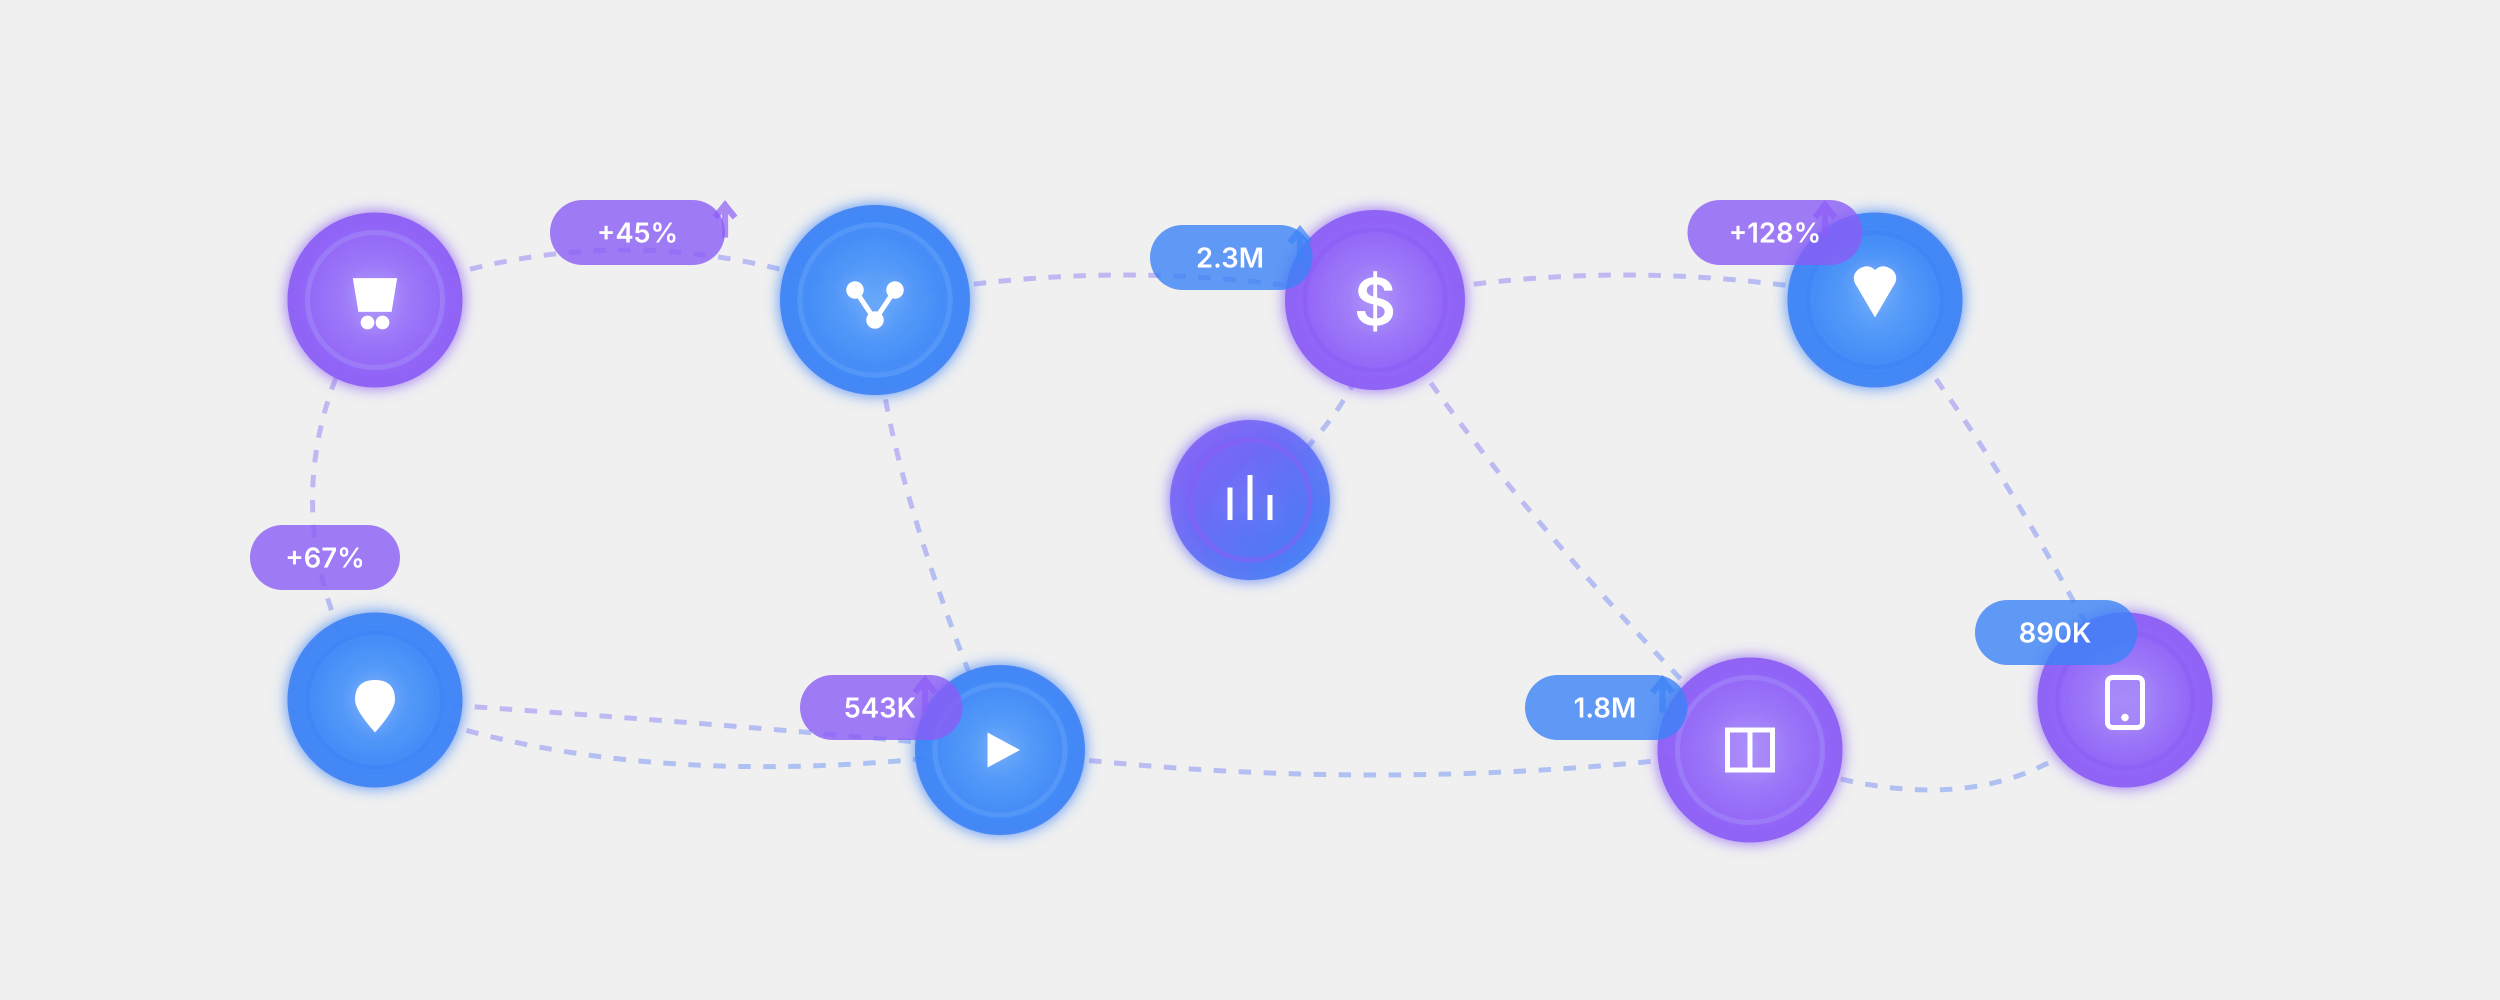
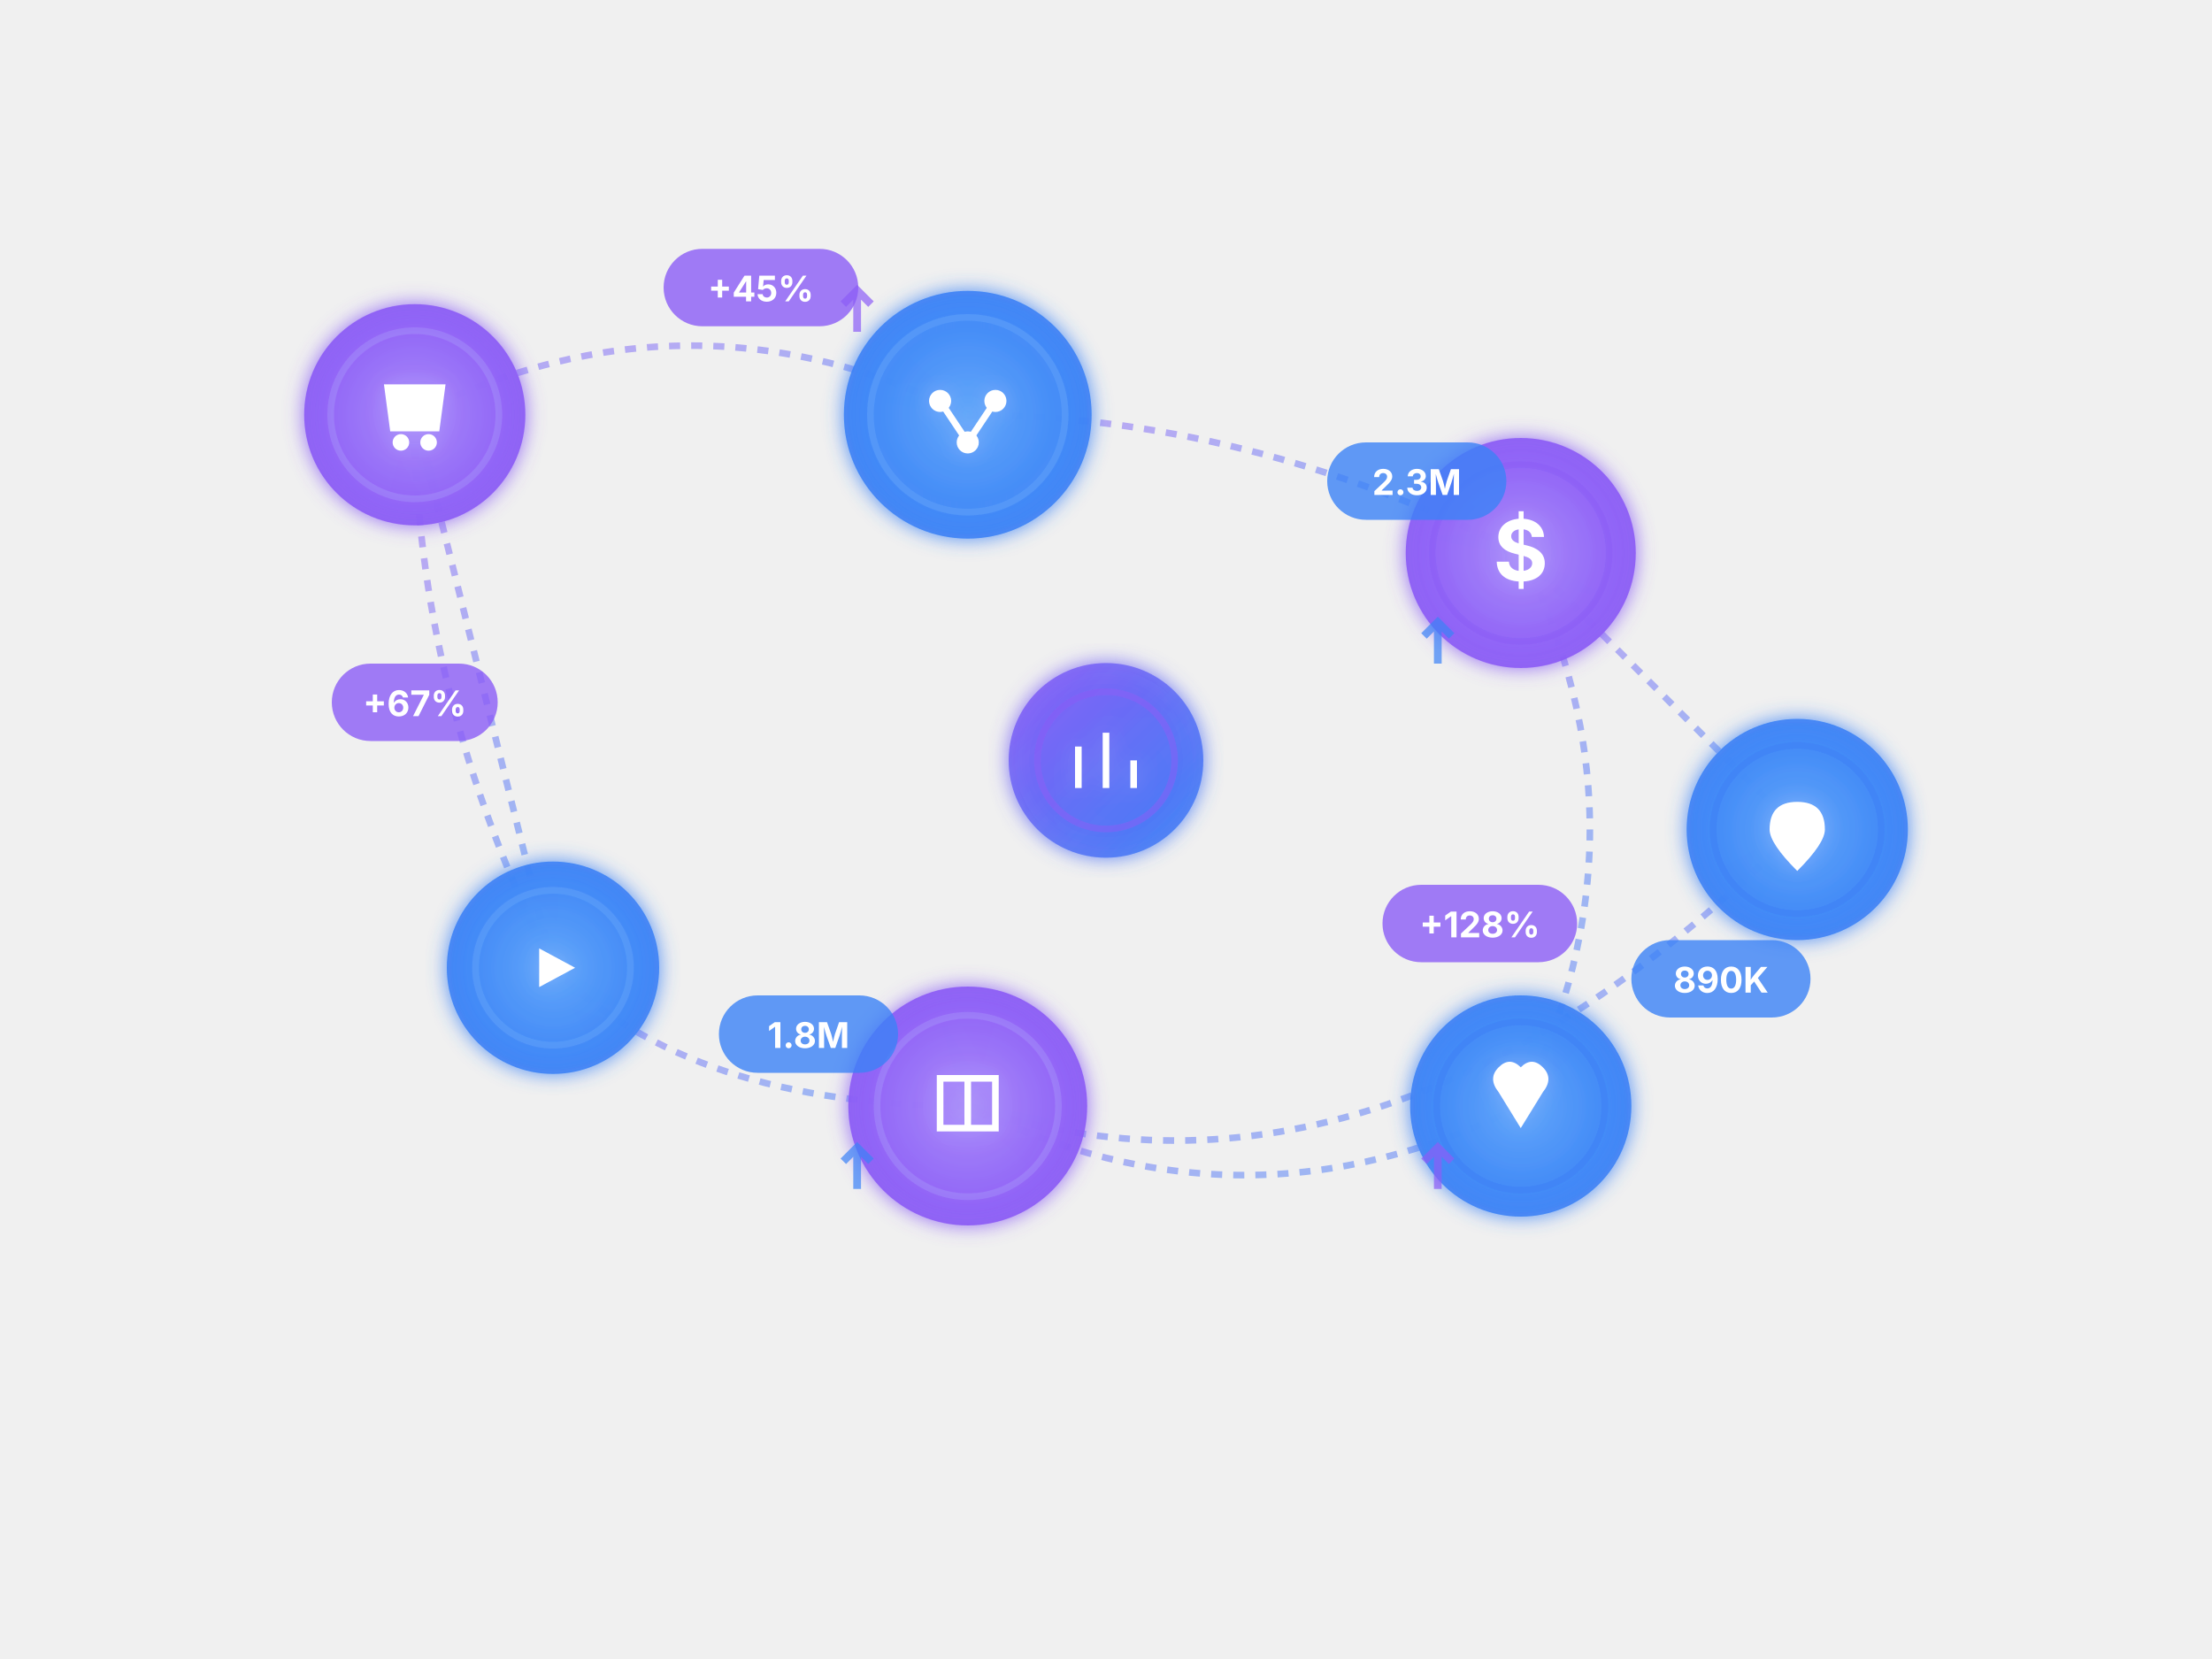
- <svg xmlns="http://www.w3.org/2000/svg" viewBox="0 0 1000 400">
+ <svg xmlns="http://www.w3.org/2000/svg" viewBox="0 0 1000 750">
  <defs>
    <linearGradient id="purpleBlue" x1="0%" y1="0%" x2="100%" y2="100%">
      <stop offset="0%" style="stop-color:#8b5cf6;stop-opacity:1" />
      <stop offset="100%" style="stop-color:#3b82f6;stop-opacity:1" />
    </linearGradient>
    <linearGradient id="blueGlow" x1="0%" y1="0%" x2="100%" y2="100%">
      <stop offset="0%" style="stop-color:#3b82f6;stop-opacity:0.8" />
      <stop offset="100%" style="stop-color:#8b5cf6;stop-opacity:0.8" />
    </linearGradient>
    <radialGradient id="nodeGradient1">
      <stop offset="0%" style="stop-color:#a78bfa;stop-opacity:1" />
      <stop offset="100%" style="stop-color:#8b5cf6;stop-opacity:1" />
    </radialGradient>
    <radialGradient id="nodeGradient2">
      <stop offset="0%" style="stop-color:#60a5fa;stop-opacity:1" />
      <stop offset="100%" style="stop-color:#3b82f6;stop-opacity:1" />
    </radialGradient>
-     <marker id="arrowhead" markerWidth="10" markerHeight="10" refX="9" refY="3" orient="auto">
-       <polygon points="0 0, 10 3, 0 6" fill="url(#purpleBlue)" opacity="0.6" />
+     <marker id="arrowhead" markerWidth="14" markerHeight="14" refX="12" refY="4" orient="auto">
+       <polygon points="0 0, 14 4, 0 8" fill="url(#purpleBlue)" opacity="0.7" />
    </marker>
    <filter id="glow">
-       <feGaussianBlur stdDeviation="3" result="coloredBlur" />
+       <feGaussianBlur stdDeviation="4.5" result="coloredBlur" />
      <feMerge>
        <feMergeNode in="coloredBlur" />
        <feMergeNode in="SourceGraphic" />
      </feMerge>
    </filter>
    <style>
      @keyframes pulse {
        0%, 100% { opacity: 0.6; transform: scale(1); }
        50% { opacity: 1; transform: scale(1.05); }
      }
      
      @keyframes float {
        0%, 100% { transform: translateY(0px); }
        50% { transform: translateY(-10px); }
      }
      
      @keyframes dash {
        to { stroke-dashoffset: -20; }
      }
      
      @keyframes rotate {
        from { transform: rotate(0deg); }
        to { transform: rotate(360deg); }
      }
      
      @keyframes fadeInOut {
        0%, 100% { opacity: 0.3; }
        50% { opacity: 0.9; }
      }
      
      .connection-line {
        stroke: url(#purpleBlue);
-         stroke-width: 2;
+         stroke-width: 3;
        fill: none;
-         opacity: 0.4;
+         opacity: 0.5;
        stroke-dasharray: 5, 5;
        animation: dash 20s linear infinite;
      }
      
      .node {
        filter: url(#glow);
        animation: pulse 3s ease-in-out infinite;
      }
      
      .metric {
        animation: float 3s ease-in-out infinite;
      }
      
      .icon {
        animation: fadeInOut 4s ease-in-out infinite;
      }
      
      .growth-indicator {
        animation: float 2.5s ease-in-out infinite;
      }
      
      text {
        font-family: system-ui, -apple-system, sans-serif;
-         font-weight: 600;
+         font-weight: 700;
      }
    </style>
  </defs>
-   <path class="connection-line" d="M 150 120 Q 250 80 350 120" marker-end="url(#arrowhead)" style="animation-delay: 0s" />
-   <path class="connection-line" d="M 350 120 Q 450 100 550 120" marker-end="url(#arrowhead)" style="animation-delay: 0.5s" />
-   <path class="connection-line" d="M 550 120 Q 650 100 750 120" marker-end="url(#arrowhead)" style="animation-delay: 1s" />
-   <path class="connection-line" d="M 750 120 Q 800 180 850 280" marker-end="url(#arrowhead)" style="animation-delay: 1.5s" />
-   <path class="connection-line" d="M 850 280 Q 800 340 700 300" marker-end="url(#arrowhead)" style="animation-delay: 2s" />
-   <path class="connection-line" d="M 700 300 Q 550 320 400 300" marker-end="url(#arrowhead)" style="animation-delay: 2.5s" />
-   <path class="connection-line" d="M 400 300 Q 250 320 150 280" marker-end="url(#arrowhead)" style="animation-delay: 3s" />
-   <path class="connection-line" d="M 150 280 Q 100 200 150 120" marker-end="url(#arrowhead)" style="animation-delay: 3.5s" />
-   <path class="connection-line" d="M 350 120 Q 350 180 400 300" marker-end="url(#arrowhead)" style="animation-delay: 4s" />
-   <path class="connection-line" d="M 550 120 Q 600 200 700 300" marker-end="url(#arrowhead)" style="animation-delay: 4.5s" />
-   <path class="connection-line" d="M 150 280 Q 300 290 400 300" marker-end="url(#arrowhead)" style="animation-delay: 5s" />
-   <path class="connection-line" d="M 500 200 Q 550 160 550 120" marker-end="url(#arrowhead)" style="animation-delay: 5.5s" />
+   <path class="connection-line" d="M 187.5 187.5 Q 312.5 125 437.5 187.5" marker-end="url(#arrowhead)" style="animation-delay: 0s" />
+   <path class="connection-line" d="M 437.5 187.5 Q 562.5 187.5 687.5 250" marker-end="url(#arrowhead)" style="animation-delay: 0.5s" />
+   <path class="connection-line" d="M 687.5 250 Q 750 375 687.5 500" marker-end="url(#arrowhead)" style="animation-delay: 1s" />
+   <path class="connection-line" d="M 687.5 500 Q 562.5 562.5 437.5 500" marker-end="url(#arrowhead)" style="animation-delay: 1.5s" />
+   <path class="connection-line" d="M 437.5 500 Q 312.5 500 250 437.5" marker-end="url(#arrowhead)" style="animation-delay: 2s" />
+   <path class="connection-line" d="M 250 437.5 Q 187.5 312.5 187.5 187.5" marker-end="url(#arrowhead)" style="animation-delay: 2.5s" />
+   <path class="connection-line" d="M 437.5 187.5 Q 437.5 343.75 437.5 500" marker-end="url(#arrowhead)" style="animation-delay: 3s" />
+   <path class="connection-line" d="M 187.5 187.5 Q 218.75 312.5 250 437.5" marker-end="url(#arrowhead)" style="animation-delay: 3.5s" />
+   <path class="connection-line" d="M 812.5 375 Q 750 312.5 687.5 250" marker-end="url(#arrowhead)" style="animation-delay: 4s" />
+   <path class="connection-line" d="M 437.5 500 Q 625 562.5 812.5 375" marker-end="url(#arrowhead)" style="animation-delay: 4.5s" />
  <g class="node" style="animation-delay: 0s">
-     <circle cx="150" cy="120" r="35" fill="url(#nodeGradient1)" opacity="0.9" />
-     <circle cx="150" cy="120" r="27" fill="none" stroke="#a78bfa" stroke-width="2" opacity="0.5" />
-     <path class="icon" d="M 142 112 L 158 112 L 156 124 L 144 124 Z M 147 127 A 2 2 0 1 0 147 131 A 2 2 0 1 0 147 127 M 153 127 A 2 2 0 1 0 153 131 A 2 2 0 1 0 153 127" fill="white" stroke="white" stroke-width="1.5" style="animation-delay: 0s" />
+     <circle cx="187.5" cy="187.5" r="50" fill="url(#nodeGradient1)" opacity="0.9" />
+     <circle cx="187.5" cy="187.5" r="38" fill="none" stroke="#a78bfa" stroke-width="3" opacity="0.5" />
+     <path class="icon" d="M 175 175 L 200 175 L 197.5 193.75 L 177.5 193.75 Z M 181.25 197.5 A 2.5 2.5 0 1 0 181.25 202.5 A 2.5 2.5 0 1 0 181.25 197.5 M 193.75 197.5 A 2.5 2.5 0 1 0 193.75 202.5 A 2.5 2.5 0 1 0 193.75 197.5" fill="white" stroke="white" stroke-width="2.5" style="animation-delay: 0s" />
  </g>
  <g class="node" style="animation-delay: 0.5s">
-     <circle cx="350" cy="120" r="38" fill="url(#nodeGradient2)" opacity="0.9" />
-     <circle cx="350" cy="120" r="30" fill="none" stroke="#60a5fa" stroke-width="2" opacity="0.5" />
-     <circle class="icon" cx="342" cy="116" r="3.5" fill="white" style="animation-delay: 0.5s" />
-     <circle class="icon" cx="358" cy="116" r="3.5" fill="white" style="animation-delay: 0.5s" />
-     <circle class="icon" cx="350" cy="128" r="3.5" fill="white" style="animation-delay: 0.5s" />
-     <line class="icon" x1="342" y1="116" x2="350" y2="128" stroke="white" stroke-width="2" style="animation-delay: 0.5s" />
-     <line class="icon" x1="358" y1="116" x2="350" y2="128" stroke="white" stroke-width="2" style="animation-delay: 0.5s" />
+     <circle cx="437.5" cy="187.5" r="56" fill="url(#nodeGradient2)" opacity="0.9" />
+     <circle cx="437.5" cy="187.5" r="44" fill="none" stroke="#60a5fa" stroke-width="3" opacity="0.5" />
+     <circle class="icon" cx="425" cy="181.25" r="5" fill="white" style="animation-delay: 0.5s" />
+     <circle class="icon" cx="450" cy="181.25" r="5" fill="white" style="animation-delay: 0.5s" />
+     <circle class="icon" cx="437.5" cy="200" r="5" fill="white" style="animation-delay: 0.5s" />
+     <line class="icon" x1="425" y1="181.25" x2="437.5" y2="200" stroke="white" stroke-width="3" style="animation-delay: 0.5s" />
+     <line class="icon" x1="450" y1="181.25" x2="437.5" y2="200" stroke="white" stroke-width="3" style="animation-delay: 0.5s" />
  </g>
  <g class="node" style="animation-delay: 1s">
-     <circle cx="550" cy="120" r="36" fill="url(#nodeGradient1)" opacity="0.9" />
-     <circle cx="550" cy="120" r="28" fill="none" stroke="#8b5cf6" stroke-width="2" opacity="0.5" />
-     <text class="icon" x="550" y="130" font-size="26" fill="white" text-anchor="middle" style="animation-delay: 1s">$</text>
+     <circle cx="687.5" cy="250" r="52" fill="url(#nodeGradient1)" opacity="0.9" />
+     <circle cx="687.5" cy="250" r="40" fill="none" stroke="#8b5cf6" stroke-width="3" opacity="0.5" />
+     <text class="icon" x="687.5" y="262.5" font-size="38" fill="white" text-anchor="middle" style="animation-delay: 1s">$</text>
  </g>
  <g class="node" style="animation-delay: 1.5s">
-     <circle cx="750" cy="120" r="35" fill="url(#nodeGradient2)" opacity="0.9" />
-     <circle cx="750" cy="120" r="27" fill="none" stroke="#3b82f6" stroke-width="2" opacity="0.5" />
-     <path class="icon" d="M 750 127 L 743 115 Q 740 111 743 108 Q 747 105 750 108 Q 753 105 757 108 Q 760 111 757 115 Z" fill="white" style="animation-delay: 1.5s" />
+     <circle cx="687.5" cy="500" r="50" fill="url(#nodeGradient2)" opacity="0.9" />
+     <circle cx="687.5" cy="500" r="38" fill="none" stroke="#3b82f6" stroke-width="3" opacity="0.5" />
+     <path class="icon" d="M 687.5 510 L 677.5 493.75 Q 672.5 487.5 677.5 482.5 Q 682.5 477.5 687.5 482.5 Q 692.5 477.5 697.5 482.5 Q 702.5 487.5 697.5 493.75 Z" fill="white" style="animation-delay: 1.5s" />
  </g>
  <g class="node" style="animation-delay: 2s">
-     <circle cx="700" cy="300" r="37" fill="url(#nodeGradient1)" opacity="0.9" />
-     <circle cx="700" cy="300" r="29" fill="none" stroke="#a78bfa" stroke-width="2" opacity="0.5" />
-     <rect class="icon" x="691" y="292" width="18" height="16" fill="none" stroke="white" stroke-width="2" style="animation-delay: 2s" />
-     <line class="icon" x1="700" y1="292" x2="700" y2="308" stroke="white" stroke-width="2" style="animation-delay: 2s" />
+     <circle cx="437.5" cy="500" r="54" fill="url(#nodeGradient1)" opacity="0.9" />
+     <circle cx="437.5" cy="500" r="41" fill="none" stroke="#a78bfa" stroke-width="3" opacity="0.5" />
+     <rect class="icon" x="425" y="487.5" width="25" height="22.5" fill="none" stroke="white" stroke-width="3" style="animation-delay: 2s" />
+     <line class="icon" x1="437.5" y1="487.5" x2="437.5" y2="510" stroke="white" stroke-width="3" style="animation-delay: 2s" />
  </g>
  <g class="node" style="animation-delay: 2.5s">
-     <circle cx="400" cy="300" r="34" fill="url(#nodeGradient2)" opacity="0.9" />
-     <circle cx="400" cy="300" r="26" fill="none" stroke="#60a5fa" stroke-width="2" opacity="0.5" />
-     <polygon class="icon" points="395,293 395,307 408,300" fill="white" style="animation-delay: 2.5s" />
+     <circle cx="250" cy="437.5" r="48" fill="url(#nodeGradient2)" opacity="0.9" />
+     <circle cx="250" cy="437.5" r="35" fill="none" stroke="#60a5fa" stroke-width="3" opacity="0.5" />
+     <polygon class="icon" points="243.75,428.75 243.75,446.25 260,437.5" fill="white" style="animation-delay: 2.5s" />
  </g>
  <g class="node" style="animation-delay: 3s">
-     <circle cx="500" cy="200" r="32" fill="url(#purpleBlue)" opacity="0.9" />
-     <circle cx="500" cy="200" r="24" fill="none" stroke="#8b5cf6" stroke-width="2" opacity="0.5" />
-     <line class="icon" x1="492" y1="208" x2="492" y2="195" stroke="white" stroke-width="2" style="animation-delay: 3s" />
-     <line class="icon" x1="500" y1="208" x2="500" y2="190" stroke="white" stroke-width="2" style="animation-delay: 3s" />
-     <line class="icon" x1="508" y1="208" x2="508" y2="198" stroke="white" stroke-width="2" style="animation-delay: 3s" />
+     <circle cx="500" cy="343.75" r="44" fill="url(#purpleBlue)" opacity="0.9" />
+     <circle cx="500" cy="343.75" r="31" fill="none" stroke="#8b5cf6" stroke-width="3" opacity="0.5" />
+     <line class="icon" x1="487.5" y1="356.25" x2="487.5" y2="337.5" stroke="white" stroke-width="3" style="animation-delay: 3s" />
+     <line class="icon" x1="500" y1="356.25" x2="500" y2="331.25" stroke="white" stroke-width="3" style="animation-delay: 3s" />
+     <line class="icon" x1="512.5" y1="356.25" x2="512.5" y2="343.75" stroke="white" stroke-width="3" style="animation-delay: 3s" />
  </g>
  <g class="node" style="animation-delay: 3.5s">
-     <circle cx="150" cy="280" r="35" fill="url(#nodeGradient2)" opacity="0.9" />
-     <circle cx="150" cy="280" r="27" fill="none" stroke="#3b82f6" stroke-width="2" opacity="0.5" />
-     <path class="icon" d="M 150 272 Q 142 272 142 280 Q 142 284 150 293 Q 158 284 158 280 Q 158 272 150 272 Z M 150 277 A 2.5 2.5 0 1 0 150 282 A 2.5 2.5 0 1 0 150 277" fill="white" style="animation-delay: 3.5s" />
-   </g>
-   <g class="node" style="animation-delay: 4s">
-     <circle cx="850" cy="280" r="35" fill="url(#nodeGradient1)" opacity="0.9" />
-     <circle cx="850" cy="280" r="27" fill="none" stroke="#8b5cf6" stroke-width="2" opacity="0.5" />
-     <rect class="icon" x="843" y="271" width="14" height="20" rx="2" fill="none" stroke="white" stroke-width="2" style="animation-delay: 4s" />
-     <circle class="icon" cx="850" cy="287" r="1.5" fill="white" style="animation-delay: 4s" />
+     <circle cx="812.5" cy="375" r="50" fill="url(#nodeGradient2)" opacity="0.9" />
+     <circle cx="812.5" cy="375" r="38" fill="none" stroke="#3b82f6" stroke-width="3" opacity="0.5" />
+     <path class="icon" d="M 812.5 362.5 Q 800 362.5 800 375 Q 800 381.25 812.5 393.75 Q 825 381.25 825 375 Q 825 362.5 812.5 362.5 Z M 812.5 370 A 3.75 3.75 0 1 0 812.5 377.5 A 3.75 3.75 0 1 0 812.5 370" fill="white" style="animation-delay: 3.5s" />
  </g>
  <g class="metric" style="animation-delay: 0s">
-     <rect x="220" y="80" width="70" height="26" rx="13" fill="#8b5cf6" opacity="0.8" />
-     <text x="255" y="97" font-size="11" fill="white" text-anchor="middle">+45%</text>
+     <rect x="300" y="112.5" width="88" height="35" rx="17.5" fill="#8b5cf6" opacity="0.8" />
+     <text x="344" y="136.25" font-size="16" fill="white" text-anchor="middle">+45%</text>
  </g>
  <g class="metric" style="animation-delay: 0.8s">
-     <rect x="460" y="90" width="65" height="26" rx="13" fill="#3b82f6" opacity="0.8" />
-     <text x="492" y="107" font-size="11" fill="white" text-anchor="middle">2.3M</text>
+     <rect x="600" y="200" width="81" height="35" rx="17.5" fill="#3b82f6" opacity="0.8" />
+     <text x="640.5" y="223.75" font-size="16" fill="white" text-anchor="middle">2.3M</text>
  </g>
  <g class="metric" style="animation-delay: 1.6s">
-     <rect x="675" y="80" width="70" height="26" rx="13" fill="#8b5cf6" opacity="0.8" />
-     <text x="710" y="97" font-size="11" fill="white" text-anchor="middle">+128%</text>
+     <rect x="625" y="400" width="88" height="35" rx="17.5" fill="#8b5cf6" opacity="0.8" />
+     <text x="669" y="423.75" font-size="16" fill="white" text-anchor="middle">+128%</text>
  </g>
  <g class="metric" style="animation-delay: 2.4s">
-     <rect x="610" y="270" width="65" height="26" rx="13" fill="#3b82f6" opacity="0.8" />
-     <text x="642" y="287" font-size="11" fill="white" text-anchor="middle">1.8M</text>
+     <rect x="325" y="450" width="81" height="35" rx="17.5" fill="#3b82f6" opacity="0.8" />
+     <text x="365.5" y="473.75" font-size="16" fill="white" text-anchor="middle">1.8M</text>
  </g>
  <g class="metric" style="animation-delay: 3.2s">
-     <rect x="100" y="210" width="60" height="26" rx="13" fill="#8b5cf6" opacity="0.8" />
-     <text x="130" y="227" font-size="11" fill="white" text-anchor="middle">+67%</text>
+     <rect x="150" y="300" width="75" height="35" rx="17.5" fill="#8b5cf6" opacity="0.8" />
+     <text x="187.5" y="323.75" font-size="16" fill="white" text-anchor="middle">+67%</text>
  </g>
  <g class="metric" style="animation-delay: 4s">
-     <rect x="790" y="240" width="65" height="26" rx="13" fill="#3b82f6" opacity="0.8" />
-     <text x="822" y="257" font-size="11" fill="white" text-anchor="middle">890K</text>
-   </g>
-   <g class="metric" style="animation-delay: 4.8s">
-     <rect x="320" y="270" width="65" height="26" rx="13" fill="#8b5cf6" opacity="0.8" />
-     <text x="352" y="287" font-size="11" fill="white" text-anchor="middle">543K</text>
+     <rect x="737.5" y="425" width="81" height="35" rx="17.5" fill="#3b82f6" opacity="0.8" />
+     <text x="778" y="448.75" font-size="16" fill="white" text-anchor="middle">890K</text>
  </g>
  <g class="growth-indicator" style="animation-delay: 0.3s">
-     <path d="M 290 95 L 290 82 M 286 87 L 290 82 L 294 87" stroke="#8b5cf6" stroke-width="2.5" fill="none" opacity="0.7" />
+     <path d="M 387.5 150 L 387.5 131.25 M 381.25 137.5 L 387.5 131.25 L 393.75 137.5" stroke="#8b5cf6" stroke-width="3.5" fill="none" opacity="0.7" />
  </g>
  <g class="growth-indicator" style="animation-delay: 1.1s">
-     <path d="M 520 105 L 520 92 M 516 97 L 520 92 L 524 97" stroke="#3b82f6" stroke-width="2.5" fill="none" opacity="0.7" />
+     <path d="M 650 300 L 650 281.25 M 643.75 287.5 L 650 281.25 L 656.25 287.5" stroke="#3b82f6" stroke-width="3.5" fill="none" opacity="0.7" />
  </g>
  <g class="growth-indicator" style="animation-delay: 1.9s">
-     <path d="M 730 95 L 730 82 M 726 87 L 730 82 L 734 87" stroke="#8b5cf6" stroke-width="2.5" fill="none" opacity="0.7" />
+     <path d="M 650 537.5 L 650 518.75 M 643.75 525 L 650 518.75 L 656.25 525" stroke="#8b5cf6" stroke-width="3.5" fill="none" opacity="0.7" />
  </g>
  <g class="growth-indicator" style="animation-delay: 2.7s">
-     <path d="M 665 285 L 665 272 M 661 277 L 665 272 L 669 277" stroke="#3b82f6" stroke-width="2.5" fill="none" opacity="0.7" />
-   </g>
-   <g class="growth-indicator" style="animation-delay: 3.5s">
-     <path d="M 370 285 L 370 272 M 366 277 L 370 272 L 374 277" stroke="#8b5cf6" stroke-width="2.5" fill="none" opacity="0.7" />
+     <path d="M 387.5 537.5 L 387.5 518.75 M 381.25 525 L 387.5 518.75 L 393.75 525" stroke="#3b82f6" stroke-width="3.5" fill="none" opacity="0.7" />
  </g>
</svg>
